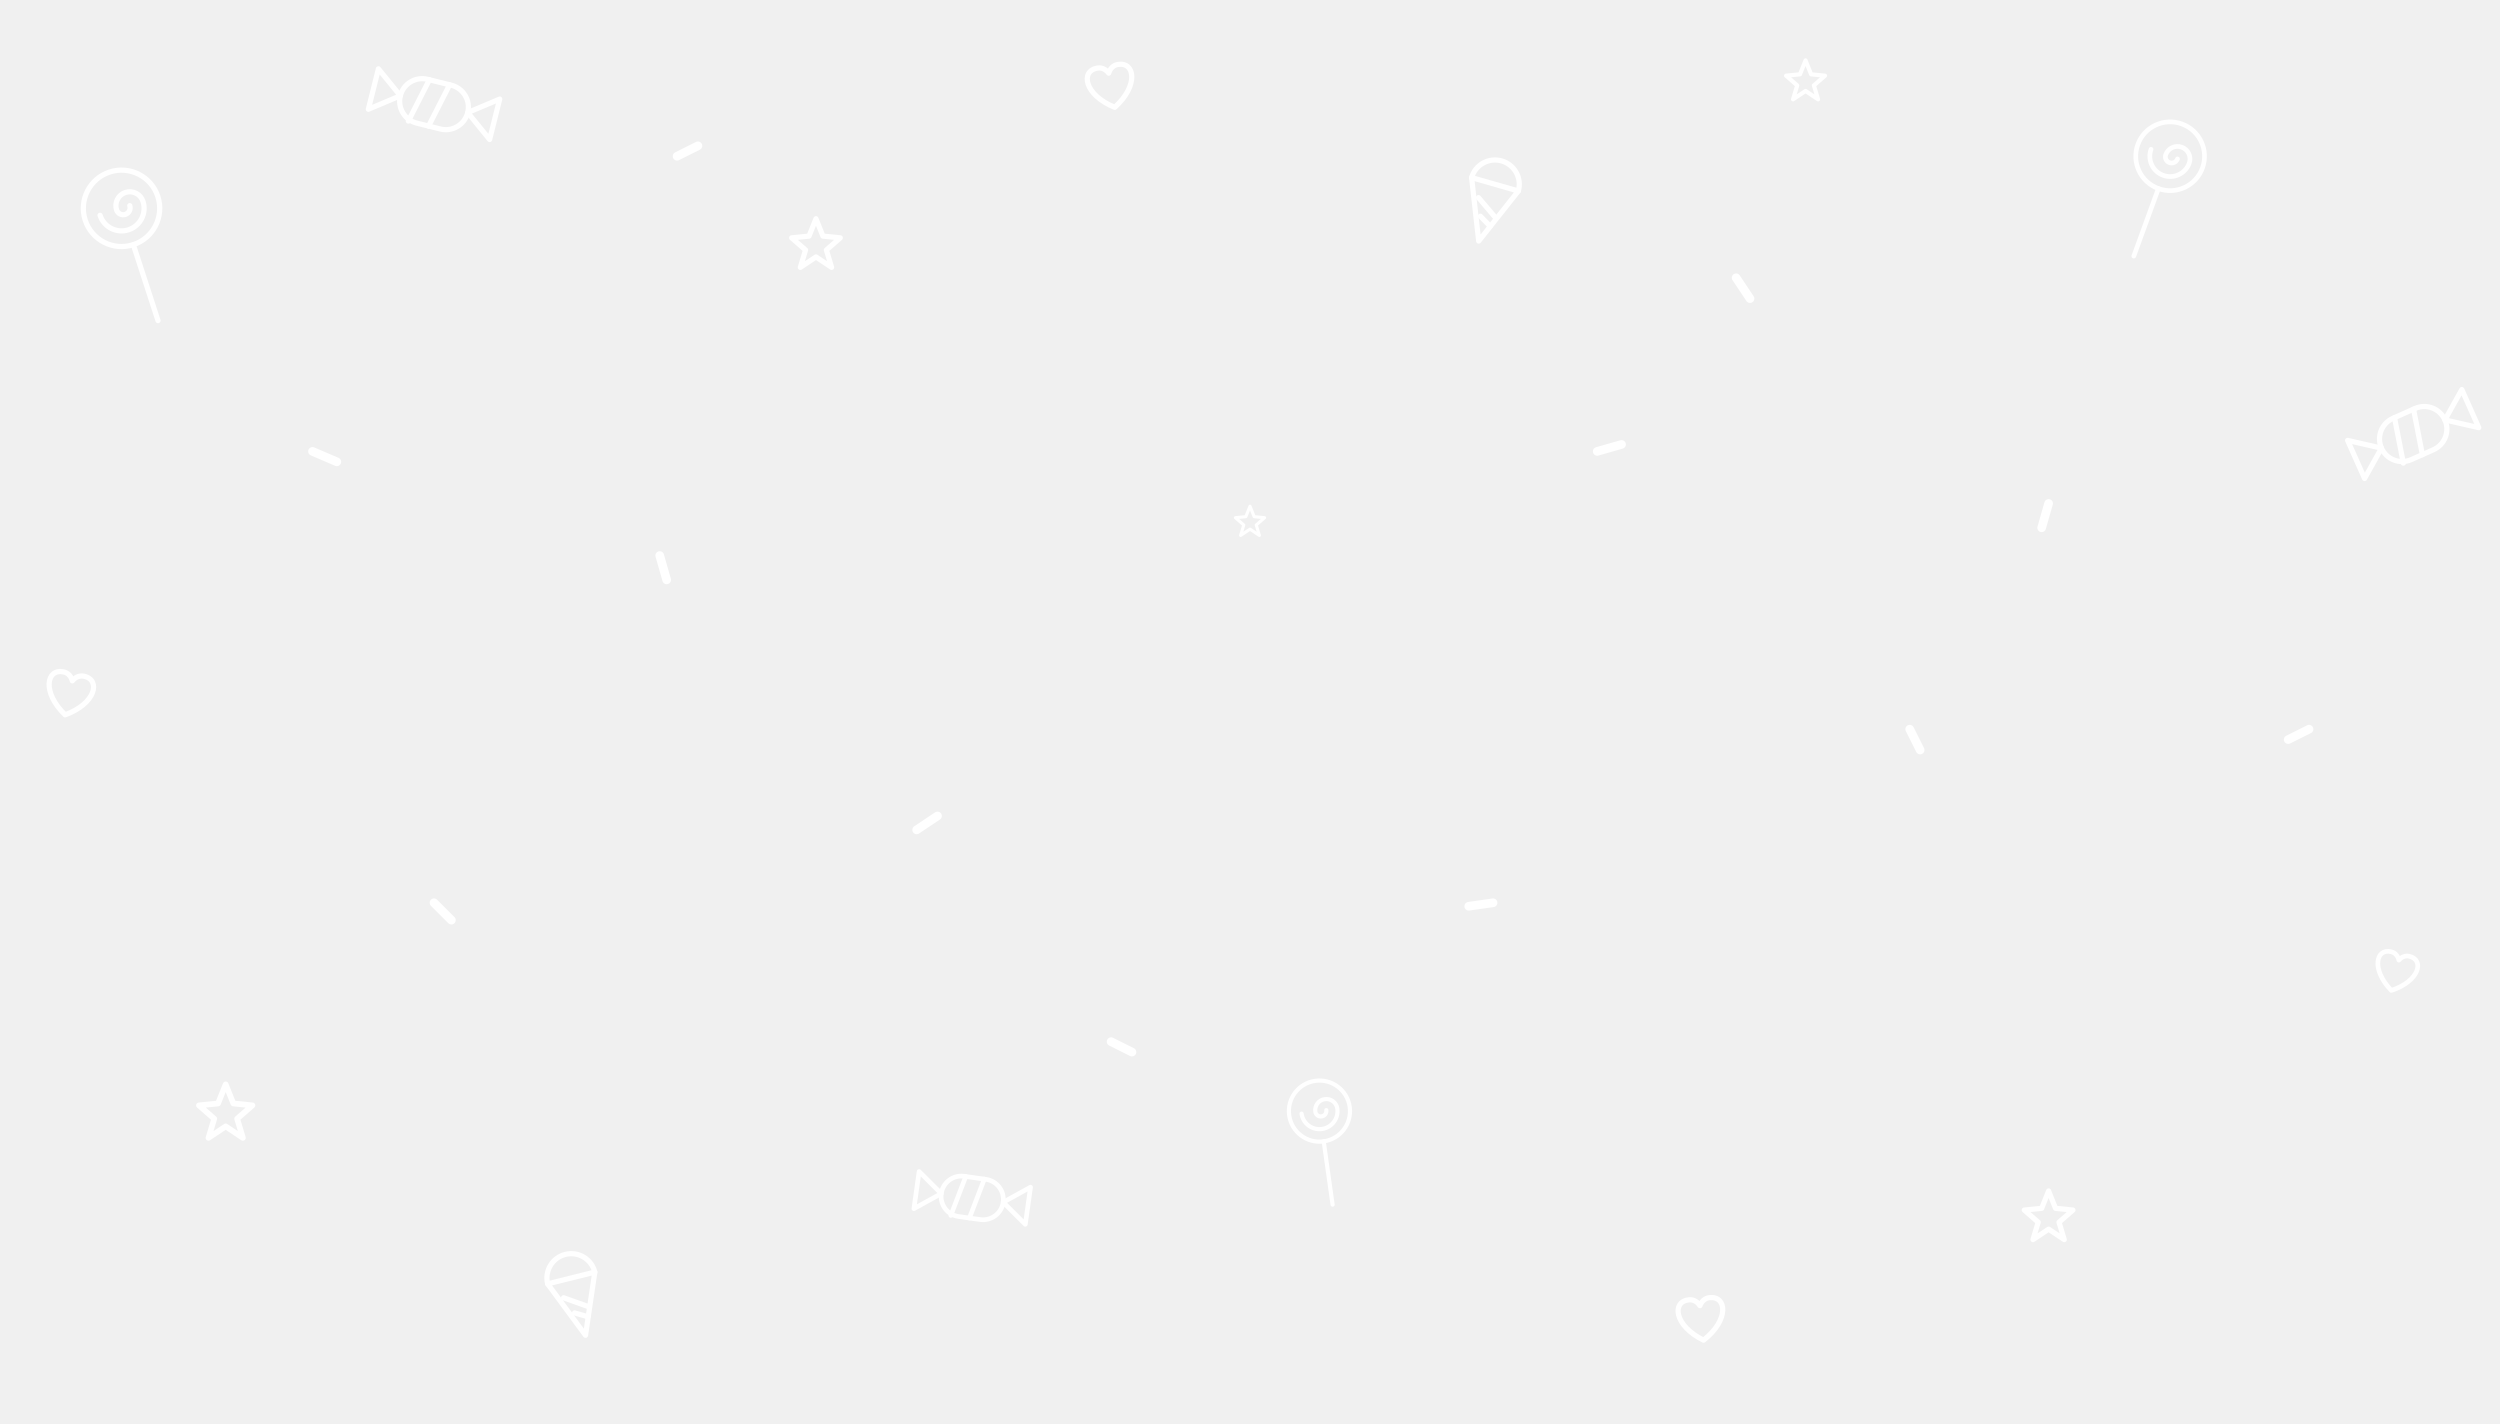
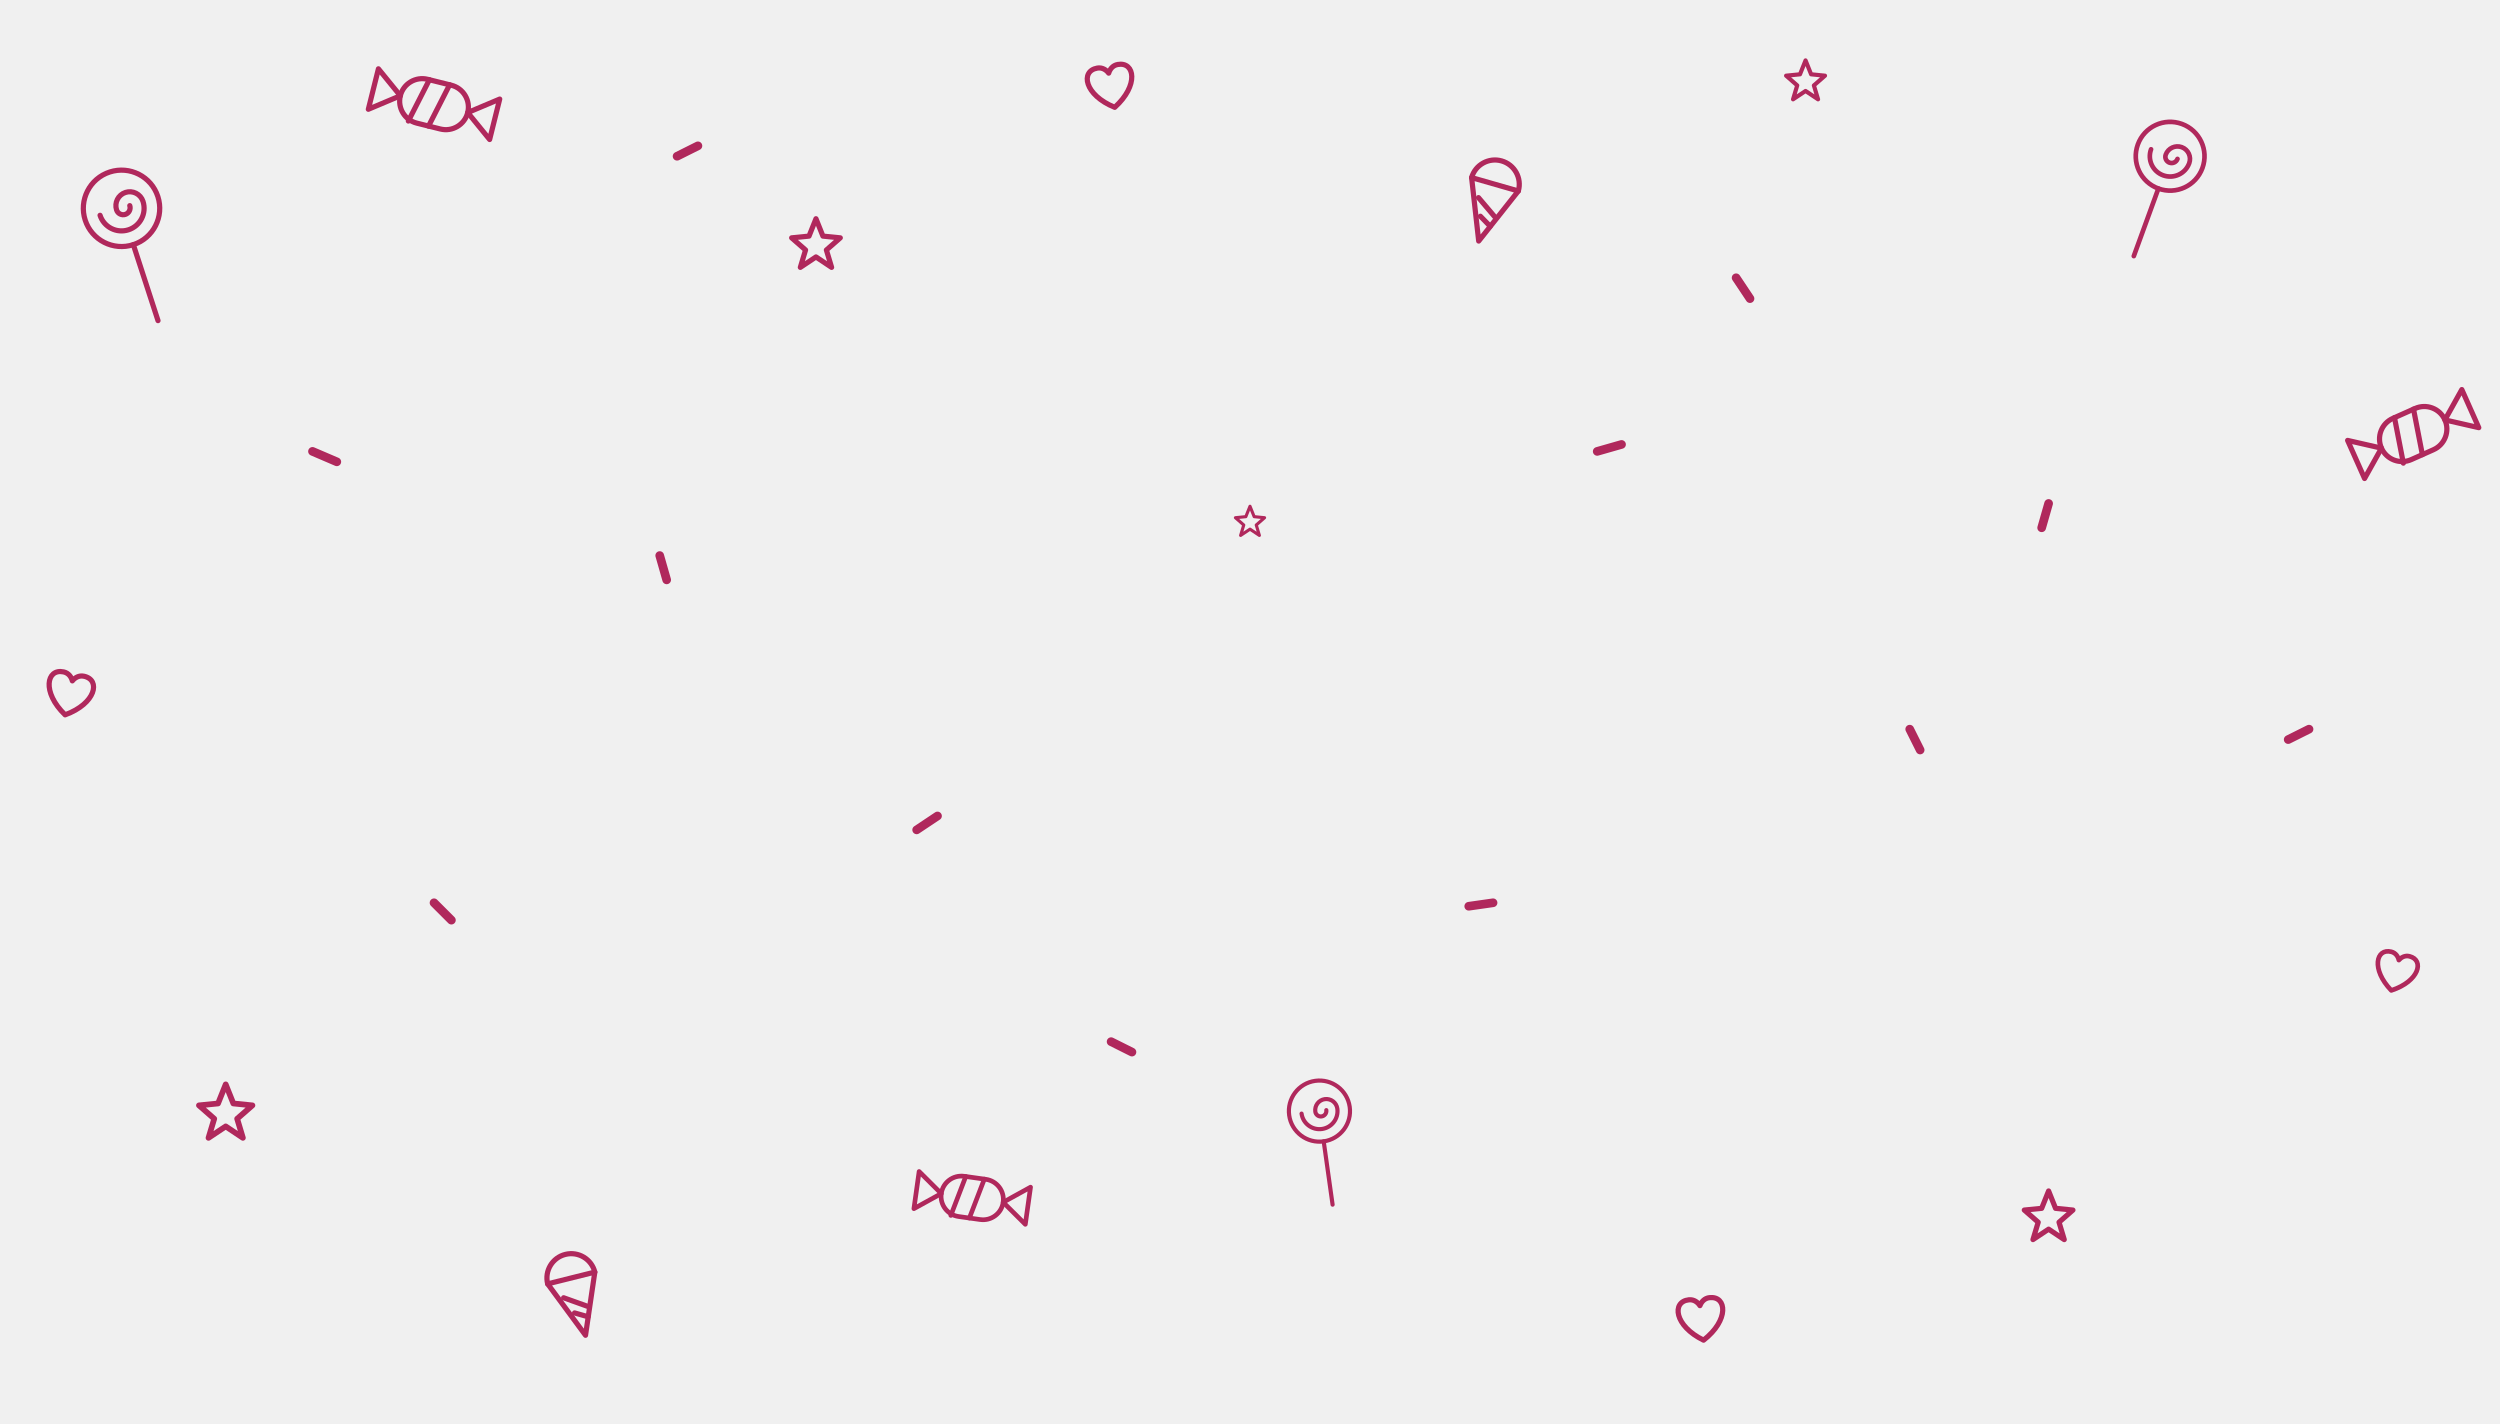
- <svg xmlns="http://www.w3.org/2000/svg" viewBox="0 0 1440 820" fill="none" stroke="#fff" stroke-width="3" stroke-linecap="round" stroke-linejoin="round">
+ <svg xmlns="http://www.w3.org/2000/svg" viewBox="0 0 1440 820" fill="none" stroke="#b0285c" stroke-width="3" stroke-linecap="round" stroke-linejoin="round">
  <defs>
    <g id="pop">
      <circle r="22" />
      <path d="M0 0m-13 0a13 13 0 1 0 26 0a8 8 0 1 0-16 0a4 4 0 1 0 8 0" />
      <path d="M0 22v46" />
    </g>
    <g id="wrap">
      <rect x="-20" y="-13" width="40" height="26" rx="13" />
      <path d="M-20 0l-16-12v24zM20 0l16-12v24z" />
      <path d="M-6-13l-6 26M6-13l-6 26" />
    </g>
    <g id="star">
      <path d="M0-14l4 10 10 1-8 7 3 10-9-6-9 6 3-10-8-7 10-1z" />
    </g>
    <g id="heart">
      <path d="M0 12C-16 2-16-12-6-12c3 0 5 2 6 4 1-2 3-4 6-4 10 0 10 14-6 24z" />
    </g>
    <g id="cone">
      <path d="M-14-4h28L0 30z" />
      <path d="M-14-4a14 14 0 0 1 28 0" />
      <path d="M-7 6l12 8M-3 16l7 4" />
    </g>
  </defs>
  <use href="#pop" transform="translate(70 120) rotate(-18)" />
  <use href="#wrap" transform="translate(250 60) rotate(14)" />
  <use href="#star" transform="translate(470 140)" />
  <use href="#heart" transform="translate(640 50) rotate(-10)" />
  <use href="#cone" transform="translate(860 110) rotate(16)" />
  <use href="#star" transform="translate(1040 46) scale(.8)" />
  <use href="#pop" transform="translate(1250 90) rotate(20) scale(.9)" />
  <use href="#wrap" transform="translate(1390 250) rotate(-24)" />
  <use href="#heart" transform="translate(40 400) rotate(12)" />
  <use href="#star" transform="translate(130 640) scale(1.1)" />
  <use href="#cone" transform="translate(330 740) rotate(-14)" />
  <use href="#wrap" transform="translate(560 690) rotate(8) scale(.9)" />
  <use href="#pop" transform="translate(760 640) rotate(-8) scale(.8)" />
  <use href="#heart" transform="translate(980 760) rotate(-6)" />
  <use href="#star" transform="translate(1180 700)" />
  <use href="#heart" transform="translate(1380 560) rotate(14) scale(.9)" />
  <use href="#star" transform="translate(720 300) scale(.6)" />
  <g stroke-width="5">
    <path d="M180 260l14 6M380 320l4 14M540 470l-12 8M920 260l14-4M1100 420l6 12M1330 420l-12 6M250 520l10 10M860 520l-14 2M1000 160l8 12M390 90l12-6M1180 290l-4 14M640 600l12 6" />
  </g>
</svg>
